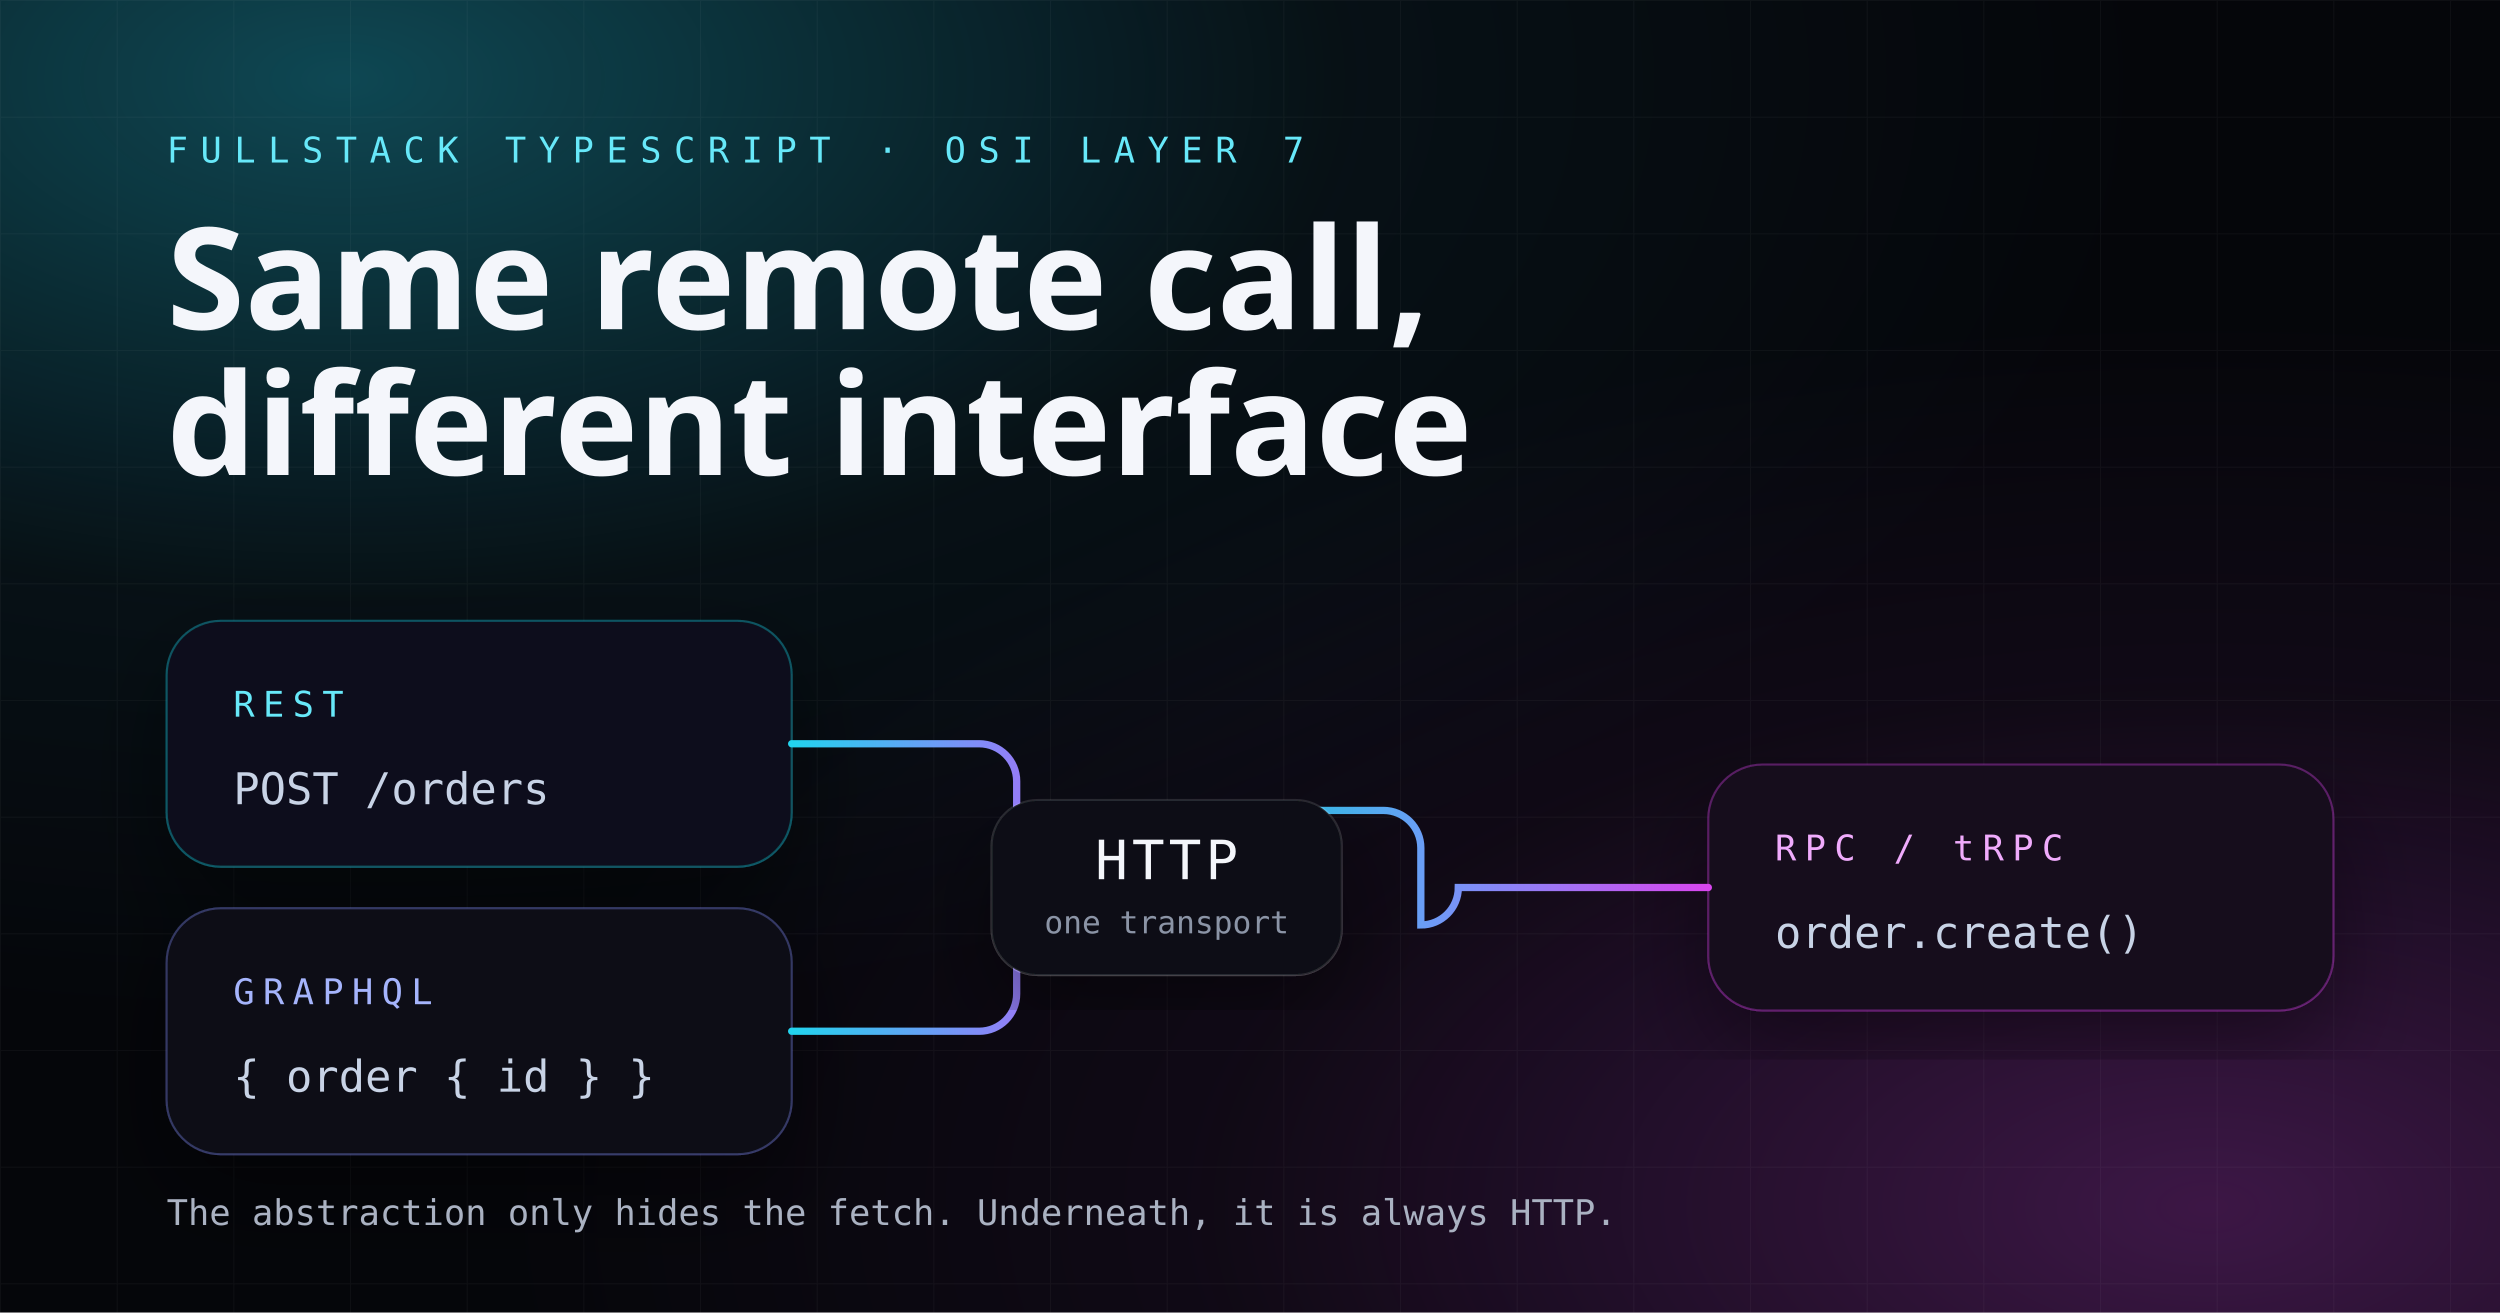
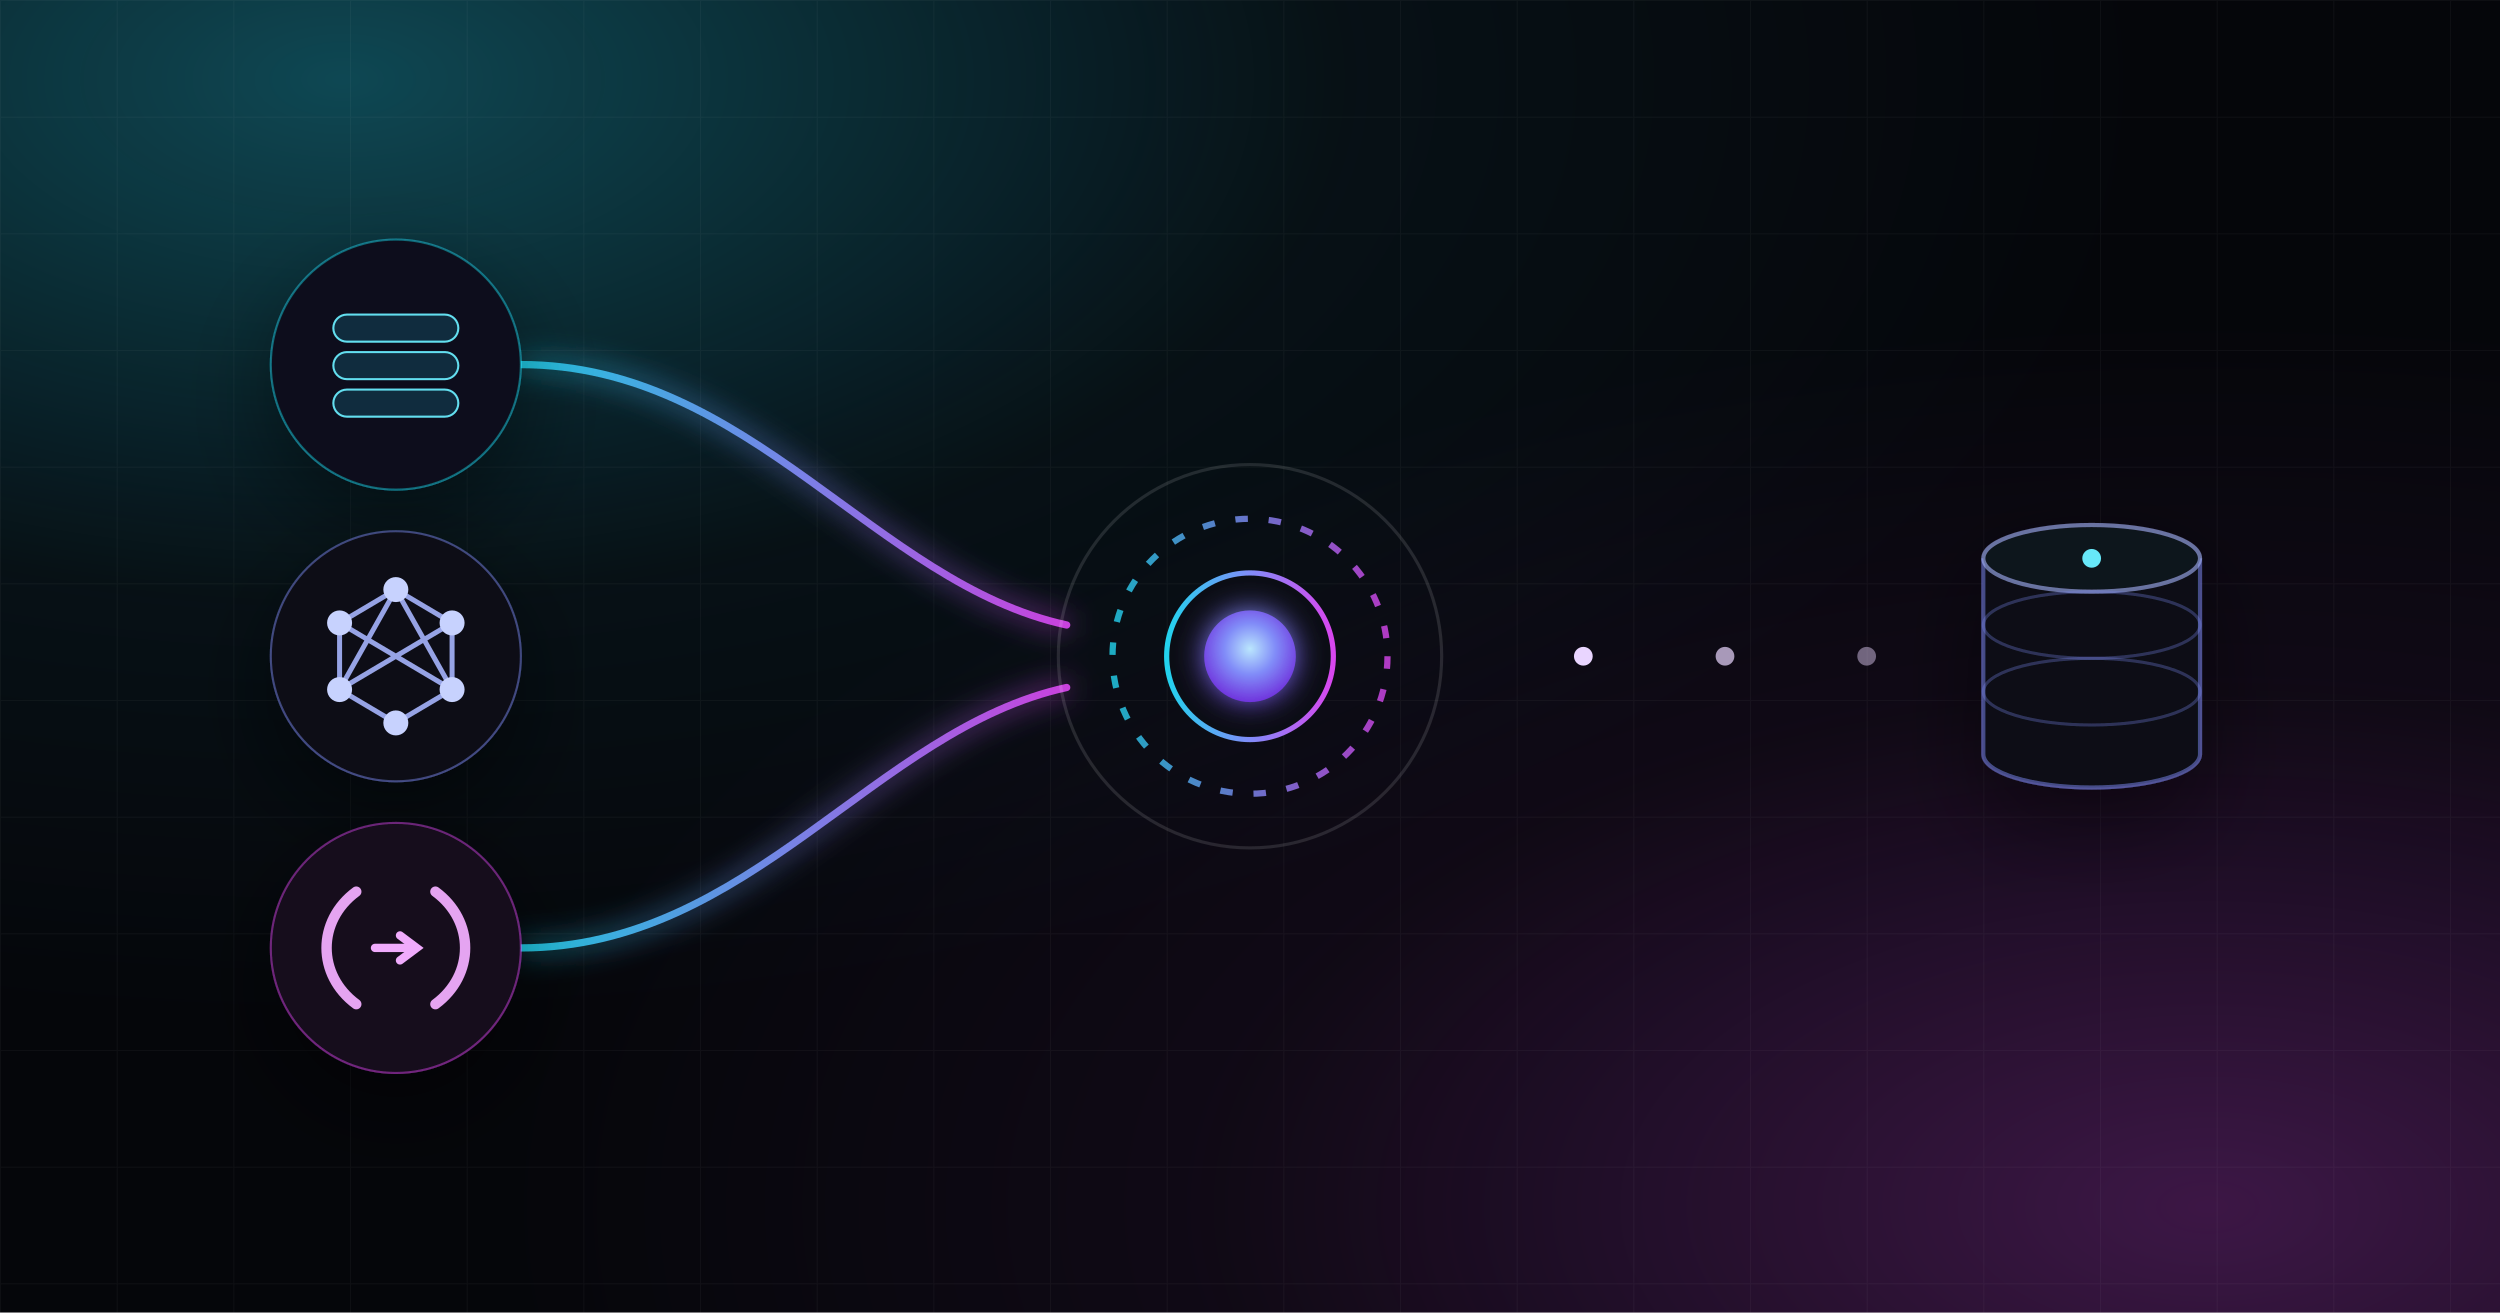
<svg xmlns="http://www.w3.org/2000/svg" viewBox="0 0 1200 630" role="img" aria-labelledby="title desc">
  <defs>
    <radialGradient id="cyanGlow" cx="14%" cy="6%" r="72%">
      <stop offset="0%" stop-color="#22d3ee" stop-opacity="0.32" />
      <stop offset="55%" stop-color="#22d3ee" stop-opacity="0.05" />
      <stop offset="100%" stop-color="#22d3ee" stop-opacity="0" />
    </radialGradient>
    <radialGradient id="magentaGlow" cx="88%" cy="92%" r="68%">
      <stop offset="0%" stop-color="#d946ef" stop-opacity="0.26" />
      <stop offset="58%" stop-color="#d946ef" stop-opacity="0.05" />
      <stop offset="100%" stop-color="#d946ef" stop-opacity="0" />
    </radialGradient>
    <linearGradient id="line" x1="0" x2="1">
      <stop offset="0%" stop-color="#22d3ee" />
      <stop offset="50%" stop-color="#818cf8" />
      <stop offset="100%" stop-color="#d946ef" />
    </linearGradient>
-     <filter id="softShadow" x="-20%" y="-20%" width="140%" height="140%">
-       <feDropShadow dx="0" dy="20" stdDeviation="22" flood-color="#000000" flood-opacity="0.42" />
+     <radialGradient id="core" cx="50%" cy="42%" r="62%">
+       <stop offset="0%" stop-color="#bae6fd" />
+       <stop offset="45%" stop-color="#818cf8" />
+       <stop offset="100%" stop-color="#6d28d9" />
+     </radialGradient>
+     <filter id="softShadow" x="-40%" y="-40%" width="180%" height="180%">
+       <feDropShadow dx="0" dy="18" stdDeviation="22" flood-color="#000000" flood-opacity="0.45" />
+     </filter>
+     <filter id="glow" x="-80%" y="-80%" width="260%" height="260%">
+       <feGaussianBlur stdDeviation="7" result="b" />
+       <feMerge>
+         <feMergeNode in="b" />
+         <feMergeNode in="SourceGraphic" />
+       </feMerge>
    </filter>
    <pattern id="grid" width="56" height="56" patternUnits="userSpaceOnUse">
      <path d="M56 0H0V56" fill="none" stroke="#ffffff" stroke-opacity="0.045" stroke-width="1" />
    </pattern>
  </defs>
  <rect width="1200" height="630" fill="#05060a" />
  <rect width="1200" height="630" fill="url(#cyanGlow)" />
  <rect width="1200" height="630" fill="url(#magentaGlow)" />
  <rect width="1200" height="630" fill="url(#grid)" opacity="0.8" />
-   <g transform="translate(80 78)">
-     <text x="0" y="0" fill="#67e8f9" font-family="JetBrains Mono, ui-monospace, monospace" font-size="17" letter-spacing="6">FULLSTACK TYPESCRIPT · OSI LAYER 7</text>
-     <text x="0" y="80" fill="#f4f6fb" font-family="Manrope, system-ui, sans-serif" font-size="68" font-weight="750">Same remote call,</text>
-     <text x="0" y="150" fill="#f4f6fb" font-family="Manrope, system-ui, sans-serif" font-size="68" font-weight="750">different interface</text>
+   <g fill="none" stroke="url(#line)" stroke-width="3.5" stroke-linecap="round" filter="url(#glow)" opacity="0.92">
+     <path d="M250 175 C 360 175, 420 280, 512 300" />
+     <path d="M250 315 C 360 315, 420 315, 508 315" />
+     <path d="M250 455 C 360 455, 420 350, 512 330" />
+     <path d="M692 315 H 904" />
+   </g>
+   <g fill="#e9d5ff">
+     <circle cx="760" cy="315" r="4.5" />
+     <circle cx="828" cy="315" r="4.5" opacity="0.7" />
+     <circle cx="896" cy="315" r="4.5" opacity="0.45" />
  </g>
  <g filter="url(#softShadow)">
-     <rect x="80" y="298" width="300" height="118" rx="26" fill="#07111a" stroke="#22d3ee" stroke-opacity="0.34" />
-     <rect x="80" y="436" width="300" height="118" rx="26" fill="#0b0d14" stroke="#818cf8" stroke-opacity="0.34" />
-     <rect x="80" y="574" width="300" height="0" rx="26" fill="#140c1a" stroke="#d946ef" stroke-opacity="0.0" />
+     <circle cx="190" cy="175" r="60" fill="#07111a" stroke="#22d3ee" stroke-opacity="0.45" />
  </g>
-   <g font-family="JetBrains Mono, ui-monospace, monospace">
-     <text x="112" y="344" fill="#67e8f9" font-size="17" letter-spacing="4">REST</text>
-     <text x="112" y="386" fill="#c8d3e6" font-size="21">POST /orders</text>
-     <text x="112" y="482" fill="#a5b4fc" font-size="17" letter-spacing="4">GRAPHQL</text>
-     <text x="112" y="524" fill="#c8d3e6" font-size="21">{ order { id } }</text>
+   <g stroke="#67e8f9" stroke-opacity="0.95">
+     <rect x="160" y="151" width="60" height="13" rx="6.5" fill="#22d3ee" fill-opacity="0.16" />
+     <rect x="160" y="169" width="60" height="13" rx="6.5" fill="#22d3ee" fill-opacity="0.16" />
+     <rect x="160" y="187" width="60" height="13" rx="6.5" fill="#22d3ee" fill-opacity="0.16" />
  </g>
  <g filter="url(#softShadow)">
-     <rect x="820" y="367" width="300" height="118" rx="26" fill="#140c1a" stroke="#d946ef" stroke-opacity="0.34" />
+     <circle cx="190" cy="315" r="60" fill="#0b0d14" stroke="#818cf8" stroke-opacity="0.45" />
  </g>
-   <g font-family="JetBrains Mono, ui-monospace, monospace">
-     <text x="852" y="413" fill="#f0abfc" font-size="17" letter-spacing="4">RPC / tRPC</text>
-     <text x="852" y="455" fill="#c8d3e6" font-size="21">order.create()</text>
+   <g stroke="#a5b4fc" stroke-width="2.4" fill="none" stroke-opacity="0.9">
+     <polygon points="190,283 217,299 217,331 190,347 163,331 163,299" />
+     <path d="M190 283 L163 331 M190 283 L217 331 M163 299 L217 331 M217 299 L163 331" />
  </g>
-   <path d="M380 357H470 a18 18 0 0 1 18 18 V407 a18 18 0 0 0 18 18 H560" fill="none" stroke="url(#line)" stroke-width="3.5" stroke-linecap="round" />
-   <path d="M380 495H470 a18 18 0 0 0 18 -18 V443 a18 18 0 0 1 18 -18 H560" fill="none" stroke="url(#line)" stroke-width="3.5" stroke-linecap="round" />
-   <path d="M820 426H700 a18 18 0 0 1 -18 18 V407 a18 18 0 0 0 -18 -18 H600" fill="none" stroke="url(#line)" stroke-width="3.5" stroke-linecap="round" transform="translate(0 0)" />
+   <g fill="#c7d2fe">
+     <circle cx="190" cy="283" r="6" />
+     <circle cx="217" cy="299" r="6" />
+     <circle cx="217" cy="331" r="6" />
+     <circle cx="190" cy="347" r="6" />
+     <circle cx="163" cy="331" r="6" />
+     <circle cx="163" cy="299" r="6" />
+   </g>
  <g filter="url(#softShadow)">
-     <rect x="476" y="384" width="168" height="84" rx="22" fill="#0b0d14" stroke="#ffffff" stroke-opacity="0.12" />
+     <circle cx="190" cy="455" r="60" fill="#140c1a" stroke="#d946ef" stroke-opacity="0.45" />
  </g>
-   <g font-family="JetBrains Mono, ui-monospace, monospace" text-anchor="middle">
-     <text x="560" y="422" fill="#f4f6fb" font-size="26" letter-spacing="2">HTTP</text>
-     <text x="560" y="448" fill="#8b94a6" font-size="15">one transport</text>
+   <g stroke="#f0abfc" stroke-width="5" fill="none" stroke-linecap="round" stroke-opacity="0.95">
+     <path d="M171 428 C 152 442, 152 468, 171 482" />
+     <path d="M209 428 C 228 442, 228 468, 209 482" />
  </g>
-   <g transform="translate(80 588)" font-family="JetBrains Mono, ui-monospace, monospace" font-size="17">
-     <text x="0" y="0" fill="#aab2c2">The abstraction only hides the fetch. Underneath, it is always HTTP.</text>
+   <g stroke="#f0abfc" stroke-width="4" fill="none" stroke-linecap="round">
+     <path d="M180 455 H 198" />
+     <path d="M192 449 L 200 455 L 192 461" />
  </g>
+   <circle cx="600" cy="315" r="92" fill="none" stroke="#ffffff" stroke-opacity="0.12" stroke-width="1.5" />
+   <circle cx="600" cy="315" r="66" fill="none" stroke="url(#line)" stroke-width="3" stroke-opacity="0.8" stroke-dasharray="6 10" />
+   <circle cx="600" cy="315" r="40" fill="#0b0d14" stroke="url(#line)" stroke-width="2.5" />
+   <circle cx="600" cy="315" r="22" fill="url(#core)" filter="url(#glow)" />
+   <g filter="url(#softShadow)">
+     <path d="M952 268 v 94 a 52 16 0 0 0 104 0 v -94" fill="#0b0d14" stroke="#818cf8" stroke-opacity="0.5" stroke-width="2" />
+     <ellipse cx="1004" cy="268" rx="52" ry="16" fill="#10131c" stroke="#a5b4fc" stroke-opacity="0.6" stroke-width="2" />
+     <ellipse cx="1004" cy="300" rx="52" ry="16" fill="none" stroke="#818cf8" stroke-opacity="0.3" stroke-width="1.5" />
+     <ellipse cx="1004" cy="332" rx="52" ry="16" fill="none" stroke="#818cf8" stroke-opacity="0.3" stroke-width="1.5" />
+   </g>
+   <circle cx="1004" cy="268" r="4.5" fill="#67e8f9" />
</svg>
